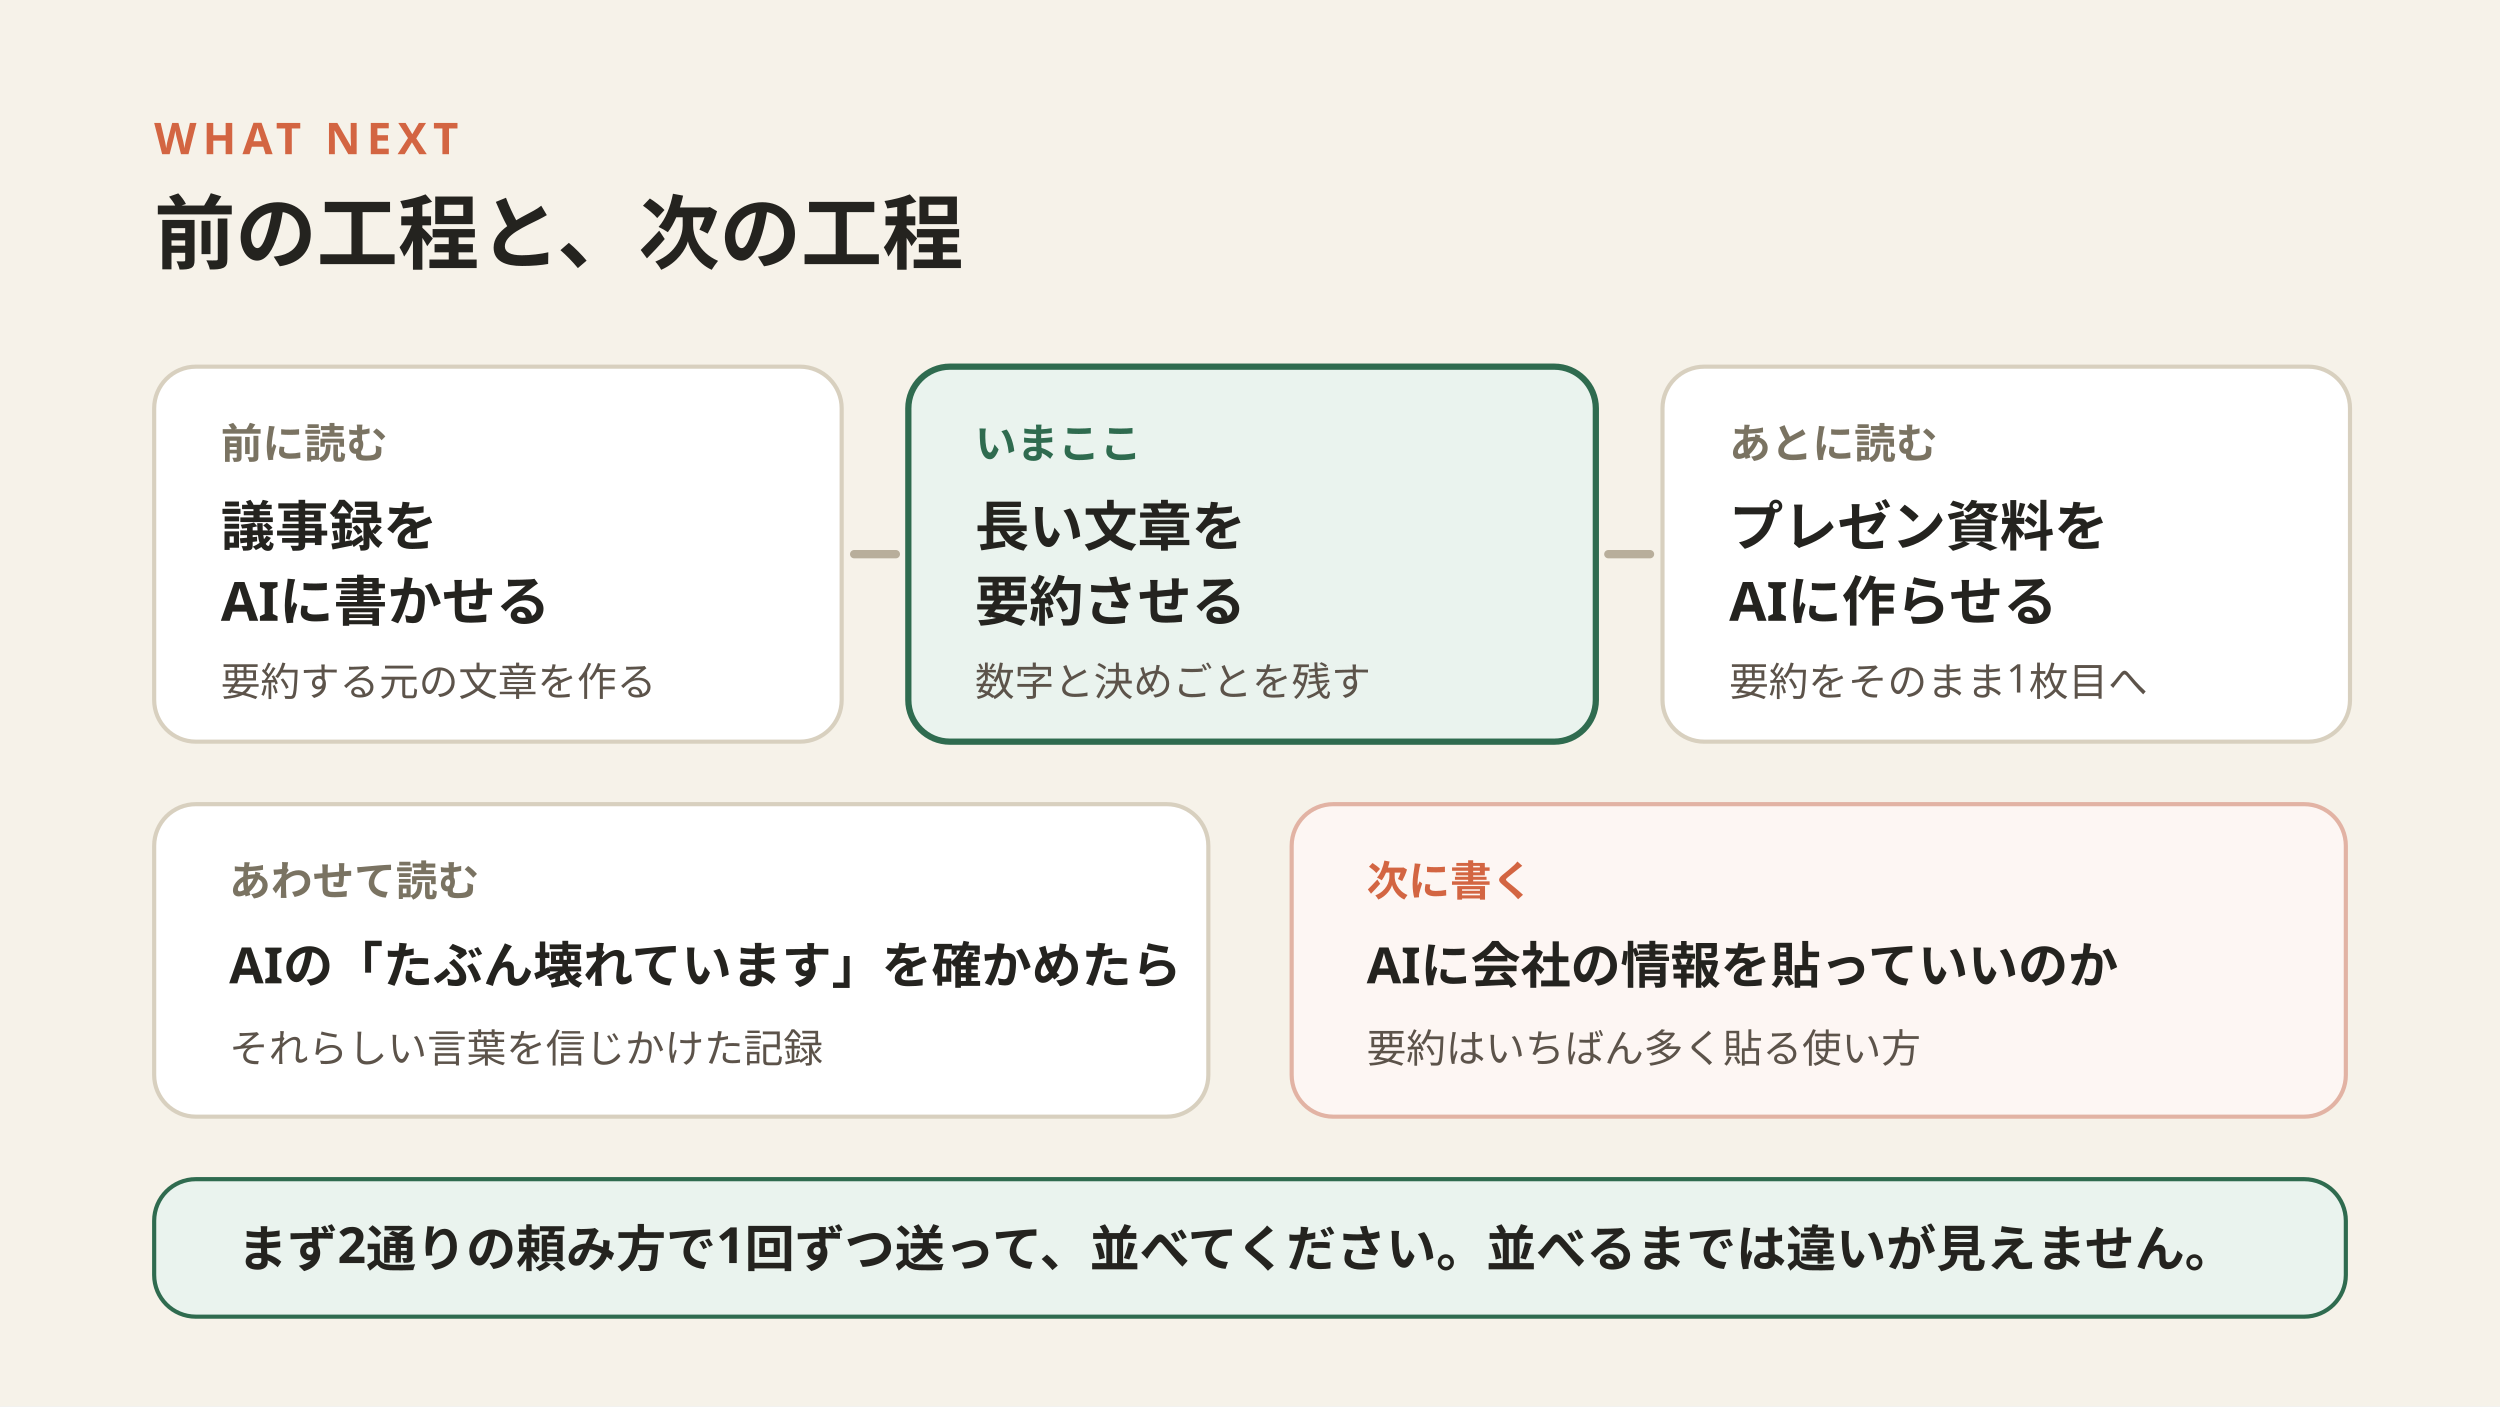
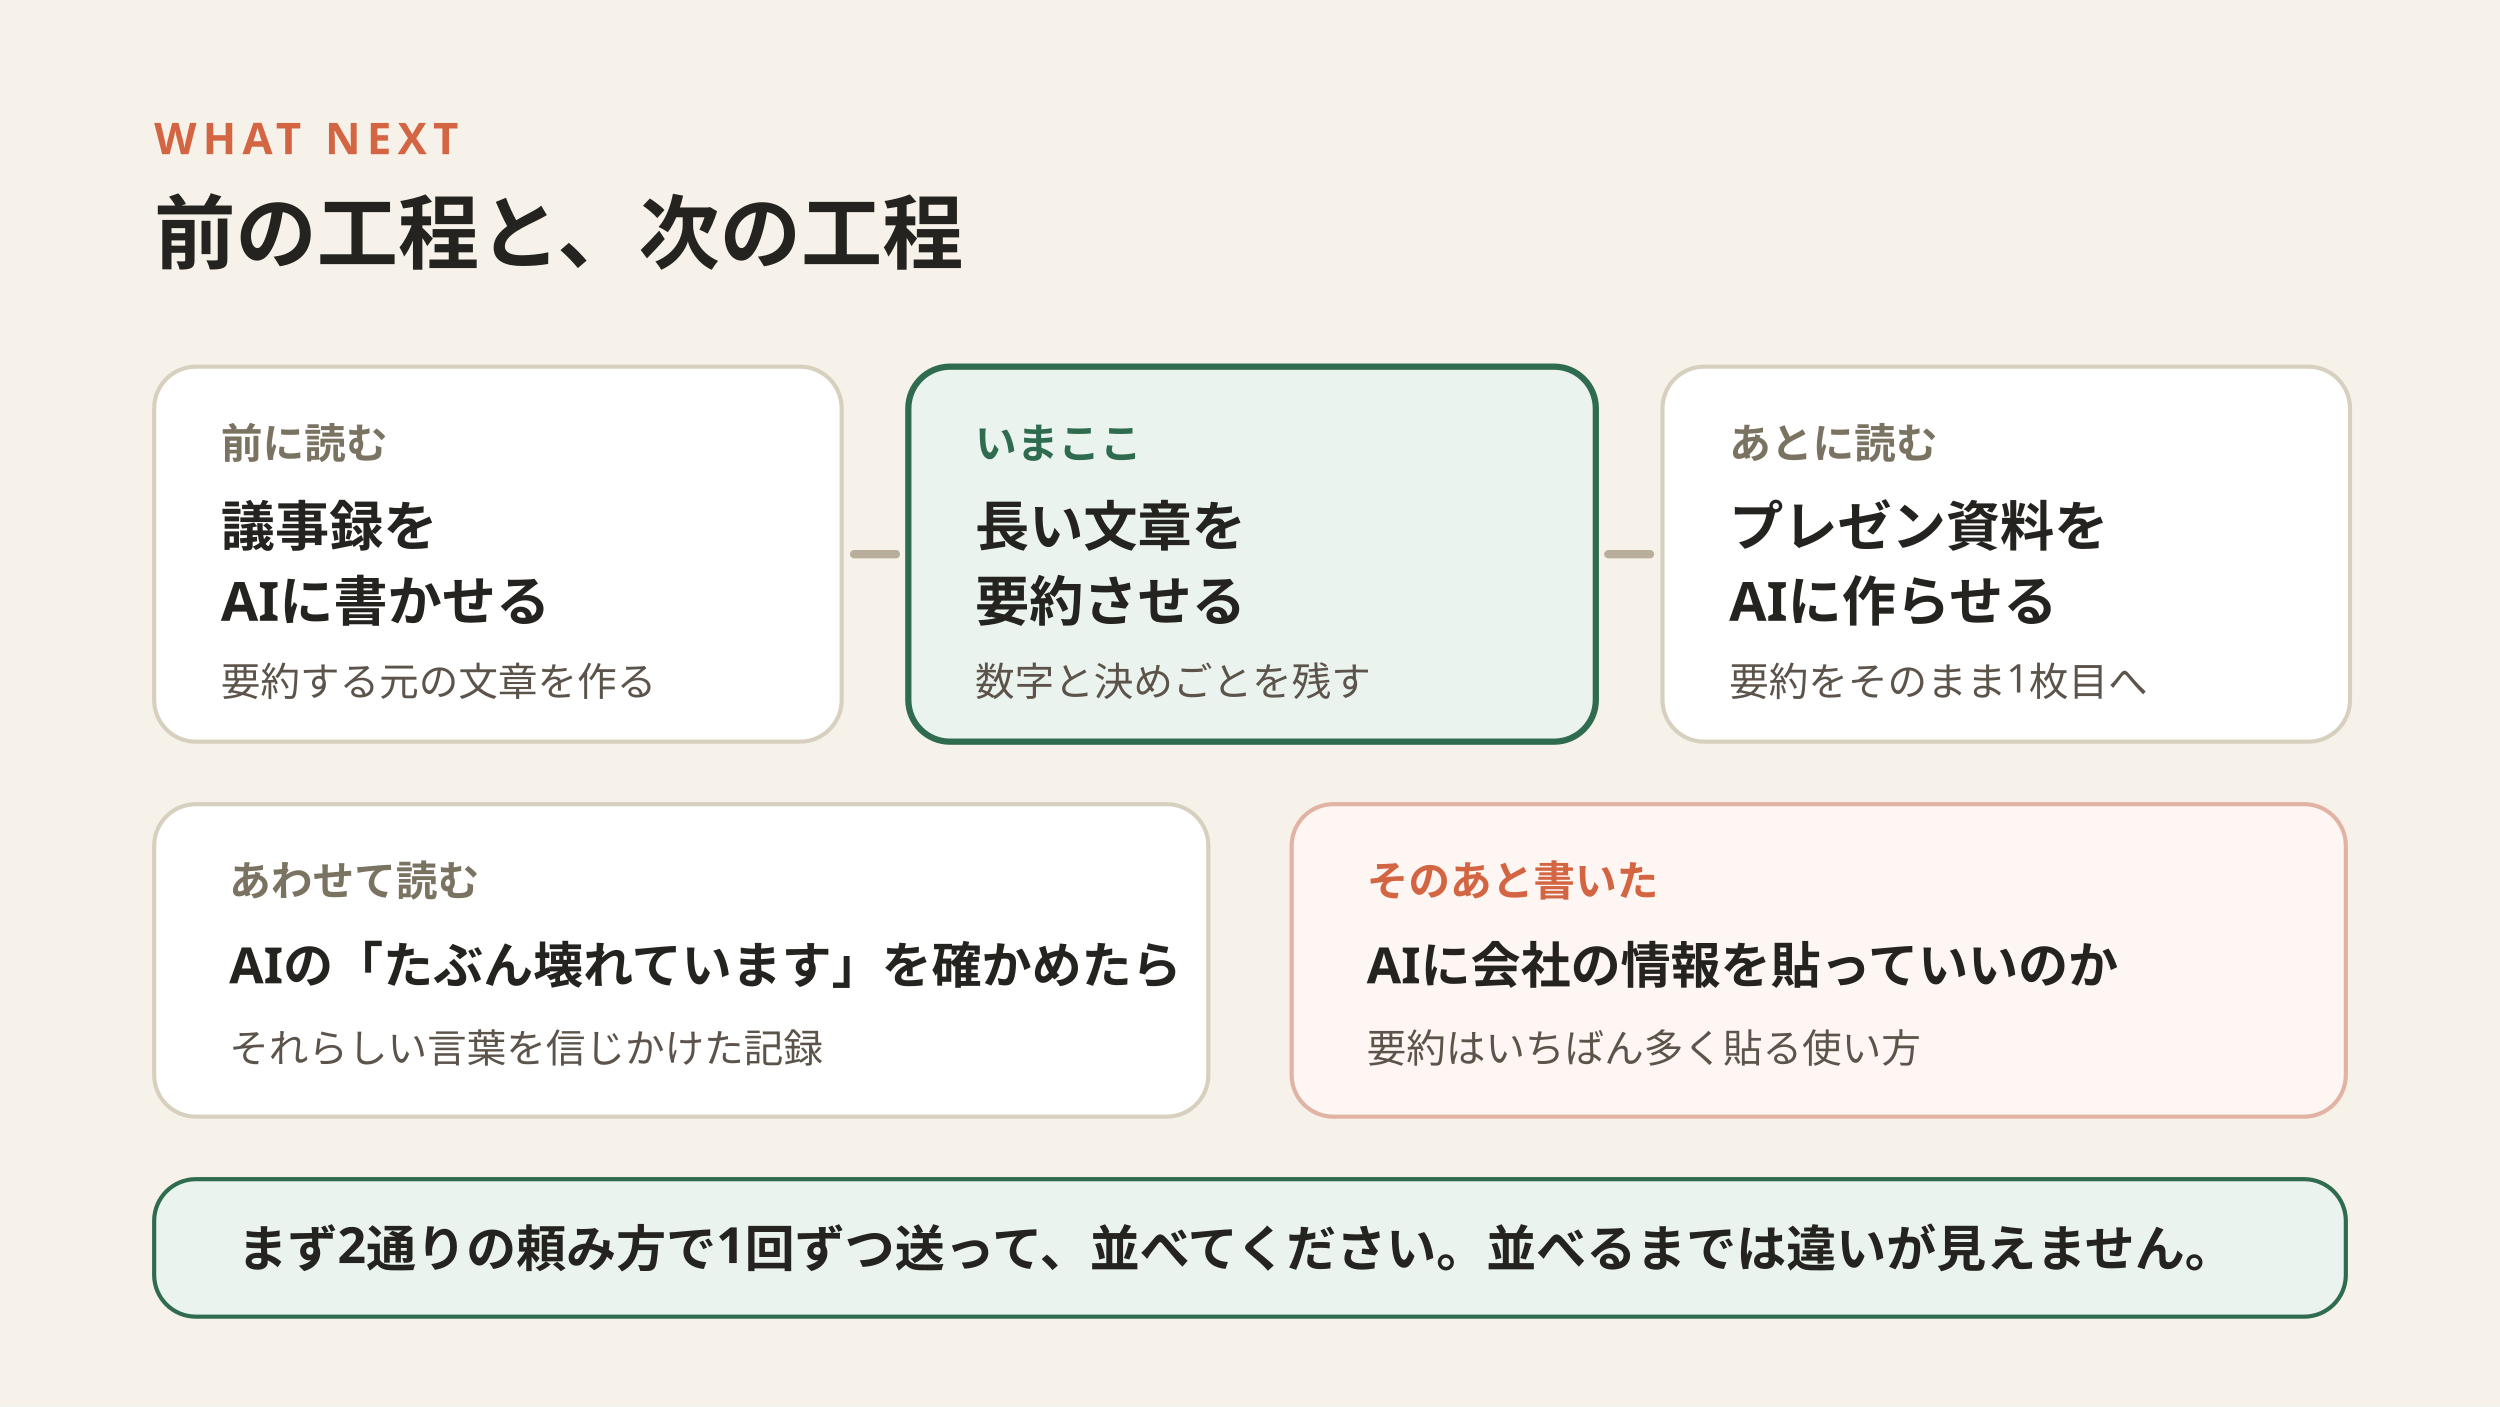
<svg xmlns="http://www.w3.org/2000/svg" width="1200" height="675" viewBox="0 0 1200 675" role="img" aria-labelledby="title desc">
  <rect width="1200" height="675" fill="#f6f2e9" />
  <text x="74" y="74" fill="#d36542" font-family="sans-serif" font-size="21" font-weight="700" letter-spacing="3">WHAT NEXT</text>
  <text x="74" y="126" fill="#24231f" font-family="sans-serif" font-size="39" font-weight="700">前の工程と、次の工程</text>
  <g font-family="sans-serif">
    <rect x="74" y="176" width="330" height="180" rx="20" fill="#fff" stroke="#d8d0bf" stroke-width="2" />
    <text x="106" y="220" fill="#7a7362" font-size="20" font-weight="700">前に読む</text>
    <text x="106" y="262" fill="#24231f" font-size="26" font-weight="700">議事録を</text>
    <text x="106" y="298" fill="#24231f" font-size="26" font-weight="700">AIに書かせる</text>
    <text x="106" y="334" fill="#5c534a" font-size="19">要約する元の文章を作る</text>
    <rect x="436" y="176" width="330" height="180" rx="20" fill="#eaf3ee" stroke="#2f6b4f" stroke-width="3" />
    <text x="468" y="220" fill="#2f6b4f" font-size="20" font-weight="700">いまここ</text>
    <text x="468" y="262" fill="#24231f" font-size="26" font-weight="700">長い文章を</text>
    <text x="468" y="298" fill="#24231f" font-size="26" font-weight="700">要約させる</text>
    <text x="468" y="334" fill="#5c534a" font-size="19">数字と決めごとを残す</text>
    <rect x="798" y="176" width="330" height="180" rx="20" fill="#fff" stroke="#d8d0bf" stroke-width="2" />
    <text x="830" y="220" fill="#7a7362" font-size="20" font-weight="700">あとに読む</text>
    <text x="830" y="262" fill="#24231f" font-size="26" font-weight="700">プレゼン資料を</text>
    <text x="830" y="298" fill="#24231f" font-size="26" font-weight="700">AIに作らせる</text>
    <text x="830" y="334" fill="#5c534a" font-size="19">要約をそのまま1枚目へ</text>
    <path d="M410 266 L430 266" stroke="#b8ae9b" stroke-width="4" stroke-linecap="round" />
    <path d="M772 266 L792 266" stroke="#b8ae9b" stroke-width="4" stroke-linecap="round" />
    <rect x="74" y="386" width="506" height="150" rx="20" fill="#fff" stroke="#d8d0bf" stroke-width="2" />
    <text x="110" y="430" fill="#7a7362" font-size="20" font-weight="700">あわせて読む</text>
    <text x="110" y="472" fill="#24231f" font-size="24" font-weight="700">AIの「たぶん壊れています」を確かめたら</text>
    <text x="110" y="510" fill="#5c534a" font-size="19">それらしい言葉を信じかけた記録</text>
    <rect x="620" y="386" width="506" height="150" rx="20" fill="#fdf6f3" stroke="#e2b3a4" stroke-width="2" />
-     <text x="656" y="430" fill="#d36542" font-size="20" font-weight="700">次に書く</text>
+     <text x="656" y="430" fill="#d36542" font-size="20" font-weight="700">そのあと書いた</text>
    <text x="656" y="472" fill="#24231f" font-size="24" font-weight="700">AIに会社の情報を貼っていいのか</text>
    <text x="656" y="510" fill="#5c534a" font-size="19">要約はいちばん多く貼る使い方</text>
    <rect x="74" y="566" width="1052" height="66" rx="20" fill="#eaf3ee" stroke="#2f6b4f" stroke-width="2" />
    <text x="114" y="608" fill="#24231f" font-size="24" font-weight="700">まず2通りの頼み方で1回ずつ送って、並べてください。並べるまでは違いが見えません。</text>
  </g>
</svg>
